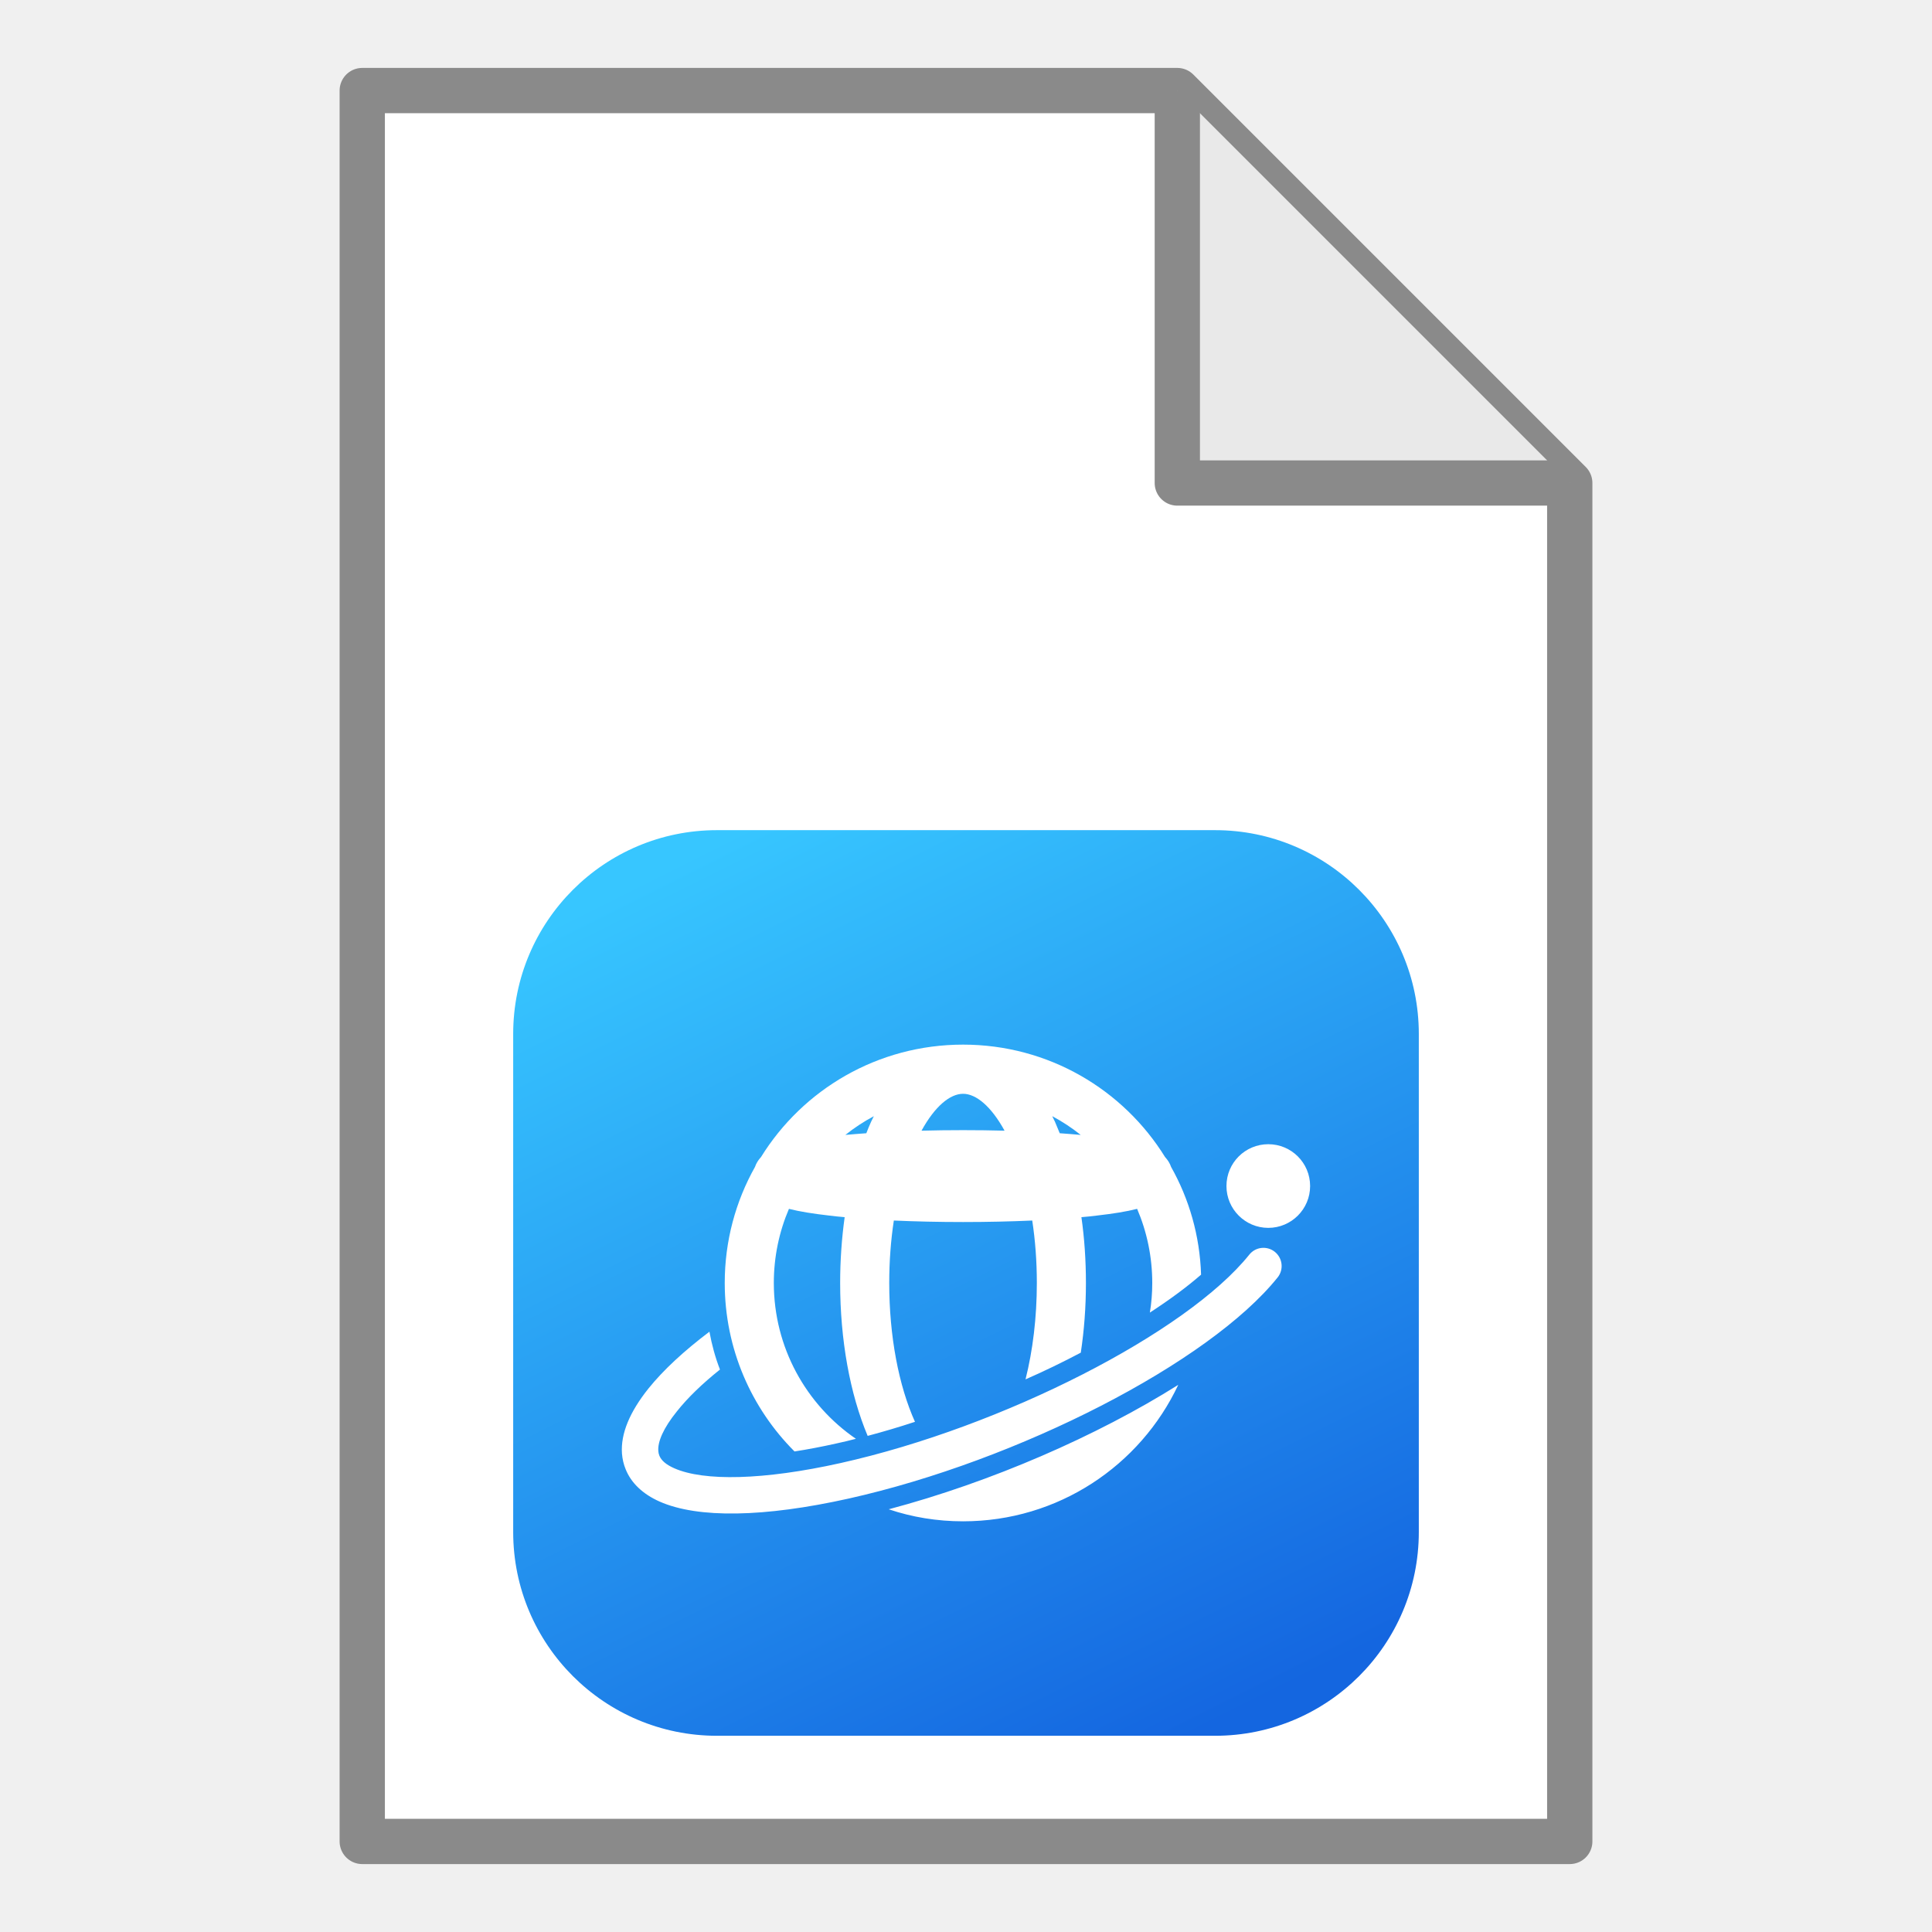
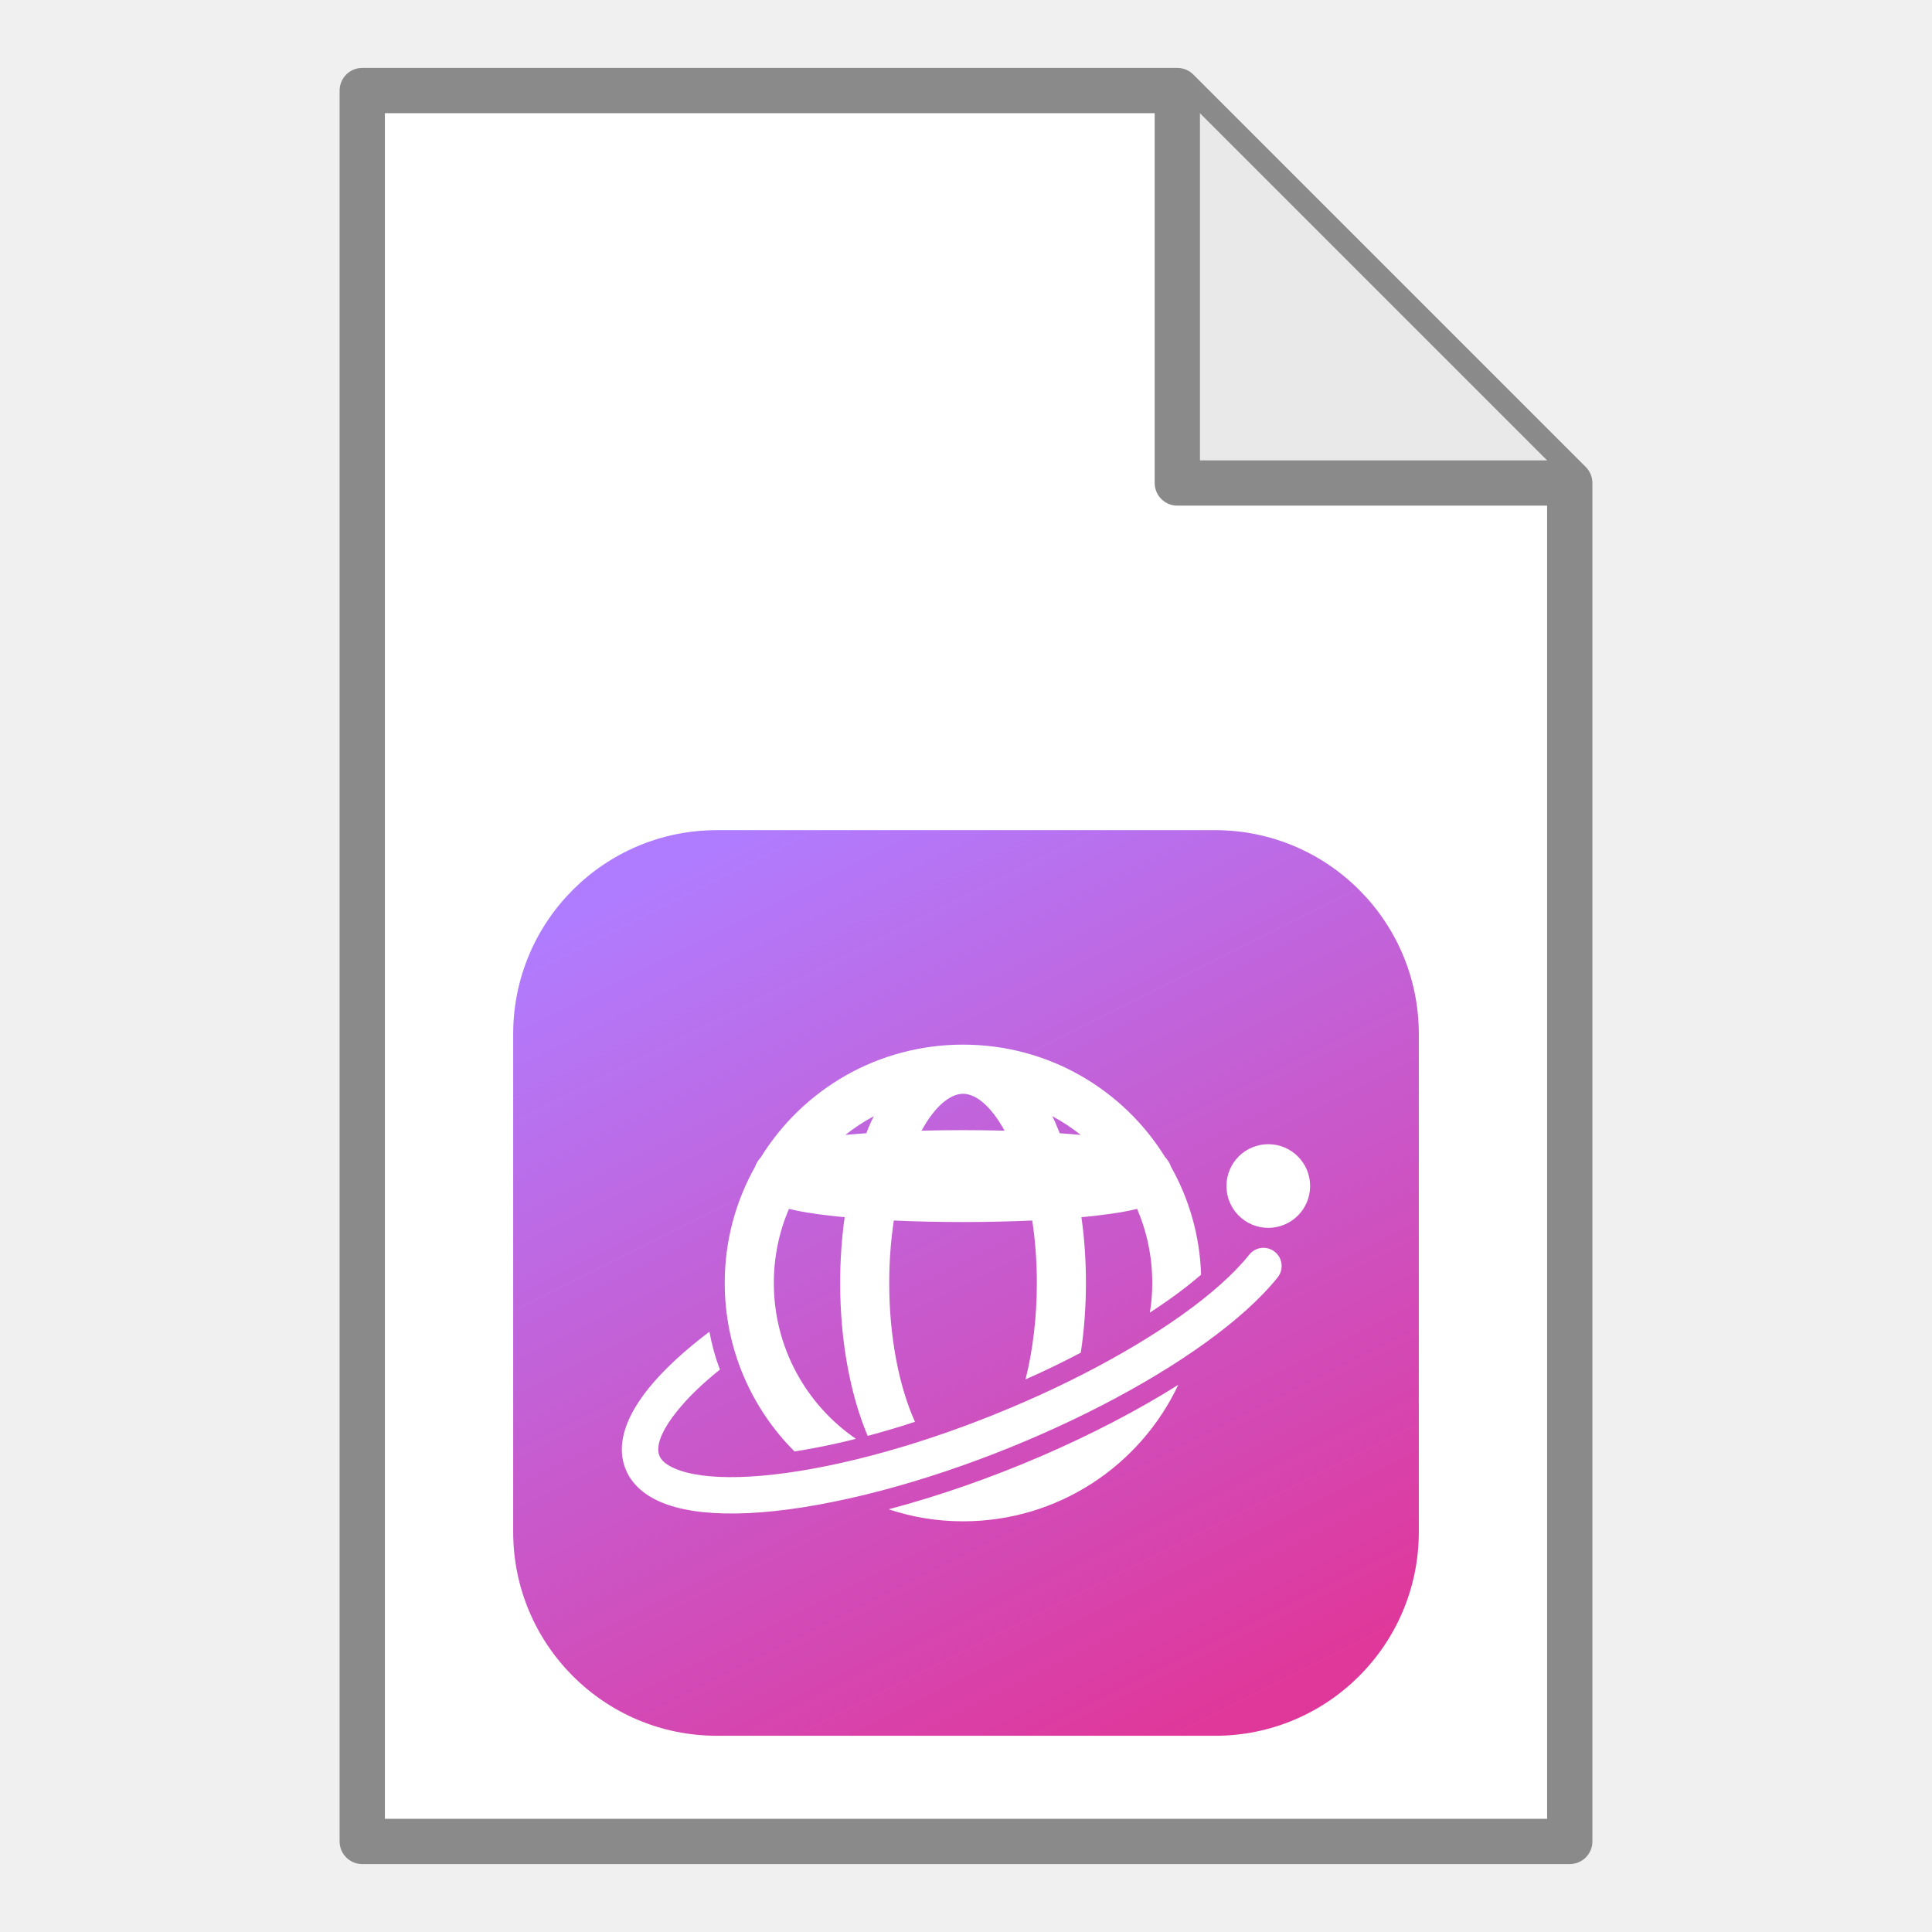
<svg xmlns="http://www.w3.org/2000/svg" width="256" height="256" viewBox="0 0 256 256">
  <path d="M48 12h108l52 52v180H48z" fill="#fff" stroke="#8a8a8a" stroke-width="6" stroke-linejoin="round" />
  <path d="M156 12v52h52" fill="#e9e9e9" stroke="#8a8a8a" stroke-width="6" stroke-linejoin="round" />
  <svg x="68" y="110" width="120" height="120" viewBox="0 0 1024 1024">
    <defs>
      <linearGradient id="orbit-browser-tile" x1="0.25" y1="0" x2="0.75" y2="1">
-         <stop offset="0" stop-color="#37c6ff" />
-         <stop offset="1" stop-color="#1466e0" />
+         <stop offset="0" stop-color="#b07cff" />
+         <stop offset="1" stop-color="#e0379a" />
      </linearGradient>
    </defs>
    <rect width="1024" height="1024" rx="230.4" fill="url(#orbit-browser-tile)" />
    <path fill="#fff" d="M508.7 781.5C479.3 781.5 451 776.8 424.6 767.9C540.3 737.2 660.1 685 752 627.2C709 718.5 616.2 781.5 508.7 781.5ZM861.2 476.8C870 483.9 871.5 496.8 864.4 505.7C787 602.2 571 713 379.2 755.8C284 777 208.8 778.4 165.4 759.1C146.8 750.8 133.5 738.4 127.2 722.7C124.9 717.2 123.5 711.2 123 704.9C121.4 682.3 131.9 657.7 152.9 631.4C169.8 610.4 193.3 588.7 221.9 567.1C224.6 581.9 228.5 596.2 233.8 609.9C213.8 625.9 197.3 641.8 185.1 657.2C169.8 676.1 163.3 691.5 164.1 701.9C164.2 703.8 164.6 705.6 165.3 707.3C167.5 712.7 172.8 717.4 182.1 721.5C215.5 736.3 282.9 735.1 370.3 715.6C553.7 674.7 761.7 568.1 832.3 480C839.4 471.1 852.3 469.7 861.2 476.8ZM737.2 369.8C737.4 370 737.6 370.2 737.7 370.3C740.4 373.4 742.6 376.9 743.9 380.8C764.3 417 776.4 458.5 777.8 502.6C761.5 516.8 741.9 531.2 719.9 545.5C721.7 534.6 722.6 523.4 722.6 512C722.6 482.3 716.5 453.9 705.5 428.2C693.8 431.2 678.4 433.7 659.8 435.8C654.3 436.5 648.6 437.1 642.5 437.6C645.9 461.4 647.6 486.5 647.6 512C647.6 539.2 645.6 565.7 641.8 590.8C621.9 601.3 601 611.5 579.3 621C587.5 588.5 592.1 551.1 592.1 512C592.1 487.5 590.3 463.7 586.9 441.4C562.4 442.5 535.9 443.1 508.7 443.1C481.4 443.1 455 442.5 430.4 441.4C427 463.7 425.2 487.5 425.2 512C425.2 572.1 435.9 628.1 454.3 669C436.4 674.9 418.5 680.2 400.8 684.9C380.8 637.4 369.7 576.4 369.7 512C369.7 486.5 371.5 461.4 374.8 437.6C368.8 437.1 363 436.5 357.5 435.8C338.9 433.7 323.5 431.2 311.8 428.2C300.8 453.9 294.7 482.3 294.7 512C294.7 585.1 331.4 649.7 387.5 688.2C380 690.2 372.7 691.9 365.3 693.5C348.8 697.2 333 700.2 318.1 702.5C269.4 653.8 239.2 586.4 239.2 512C239.2 464.4 251.6 419.6 273.4 380.8C274.7 376.9 276.9 373.4 279.6 370.3C279.7 370.2 279.9 370 280.1 369.8C327.4 293.3 412.1 242.5 508.7 242.5C605.2 242.5 689.9 293.3 737.2 369.8ZM901.1 402.4C901.1 428.5 879.9 449.7 853.8 449.7C827.7 449.7 806.5 428.5 806.5 402.4C806.5 376.2 827.7 355.1 853.8 355.1C879.9 355.1 901.1 376.2 901.1 402.4ZM375.6 344.6C383.1 343.9 391 343.3 399.3 342.7C401 338.1 402.9 333.7 404.8 329.5C405.8 327.4 406.8 325.4 407.8 323.4C396.4 329.5 385.6 336.6 375.6 344.6ZM612.5 329.5L618 342.7C626.3 343.3 634.2 343.9 641.7 344.6C631.7 336.6 620.9 329.5 609.5 323.4ZM461.7 339.8C476.9 339.4 492.6 339.2 508.7 339.2C524.7 339.2 540.4 339.4 555.6 339.8C540.4 312.1 523.3 298.1 508.7 298.1C494 298.1 476.9 312.1 461.7 339.8Z" />
  </svg>
</svg>
